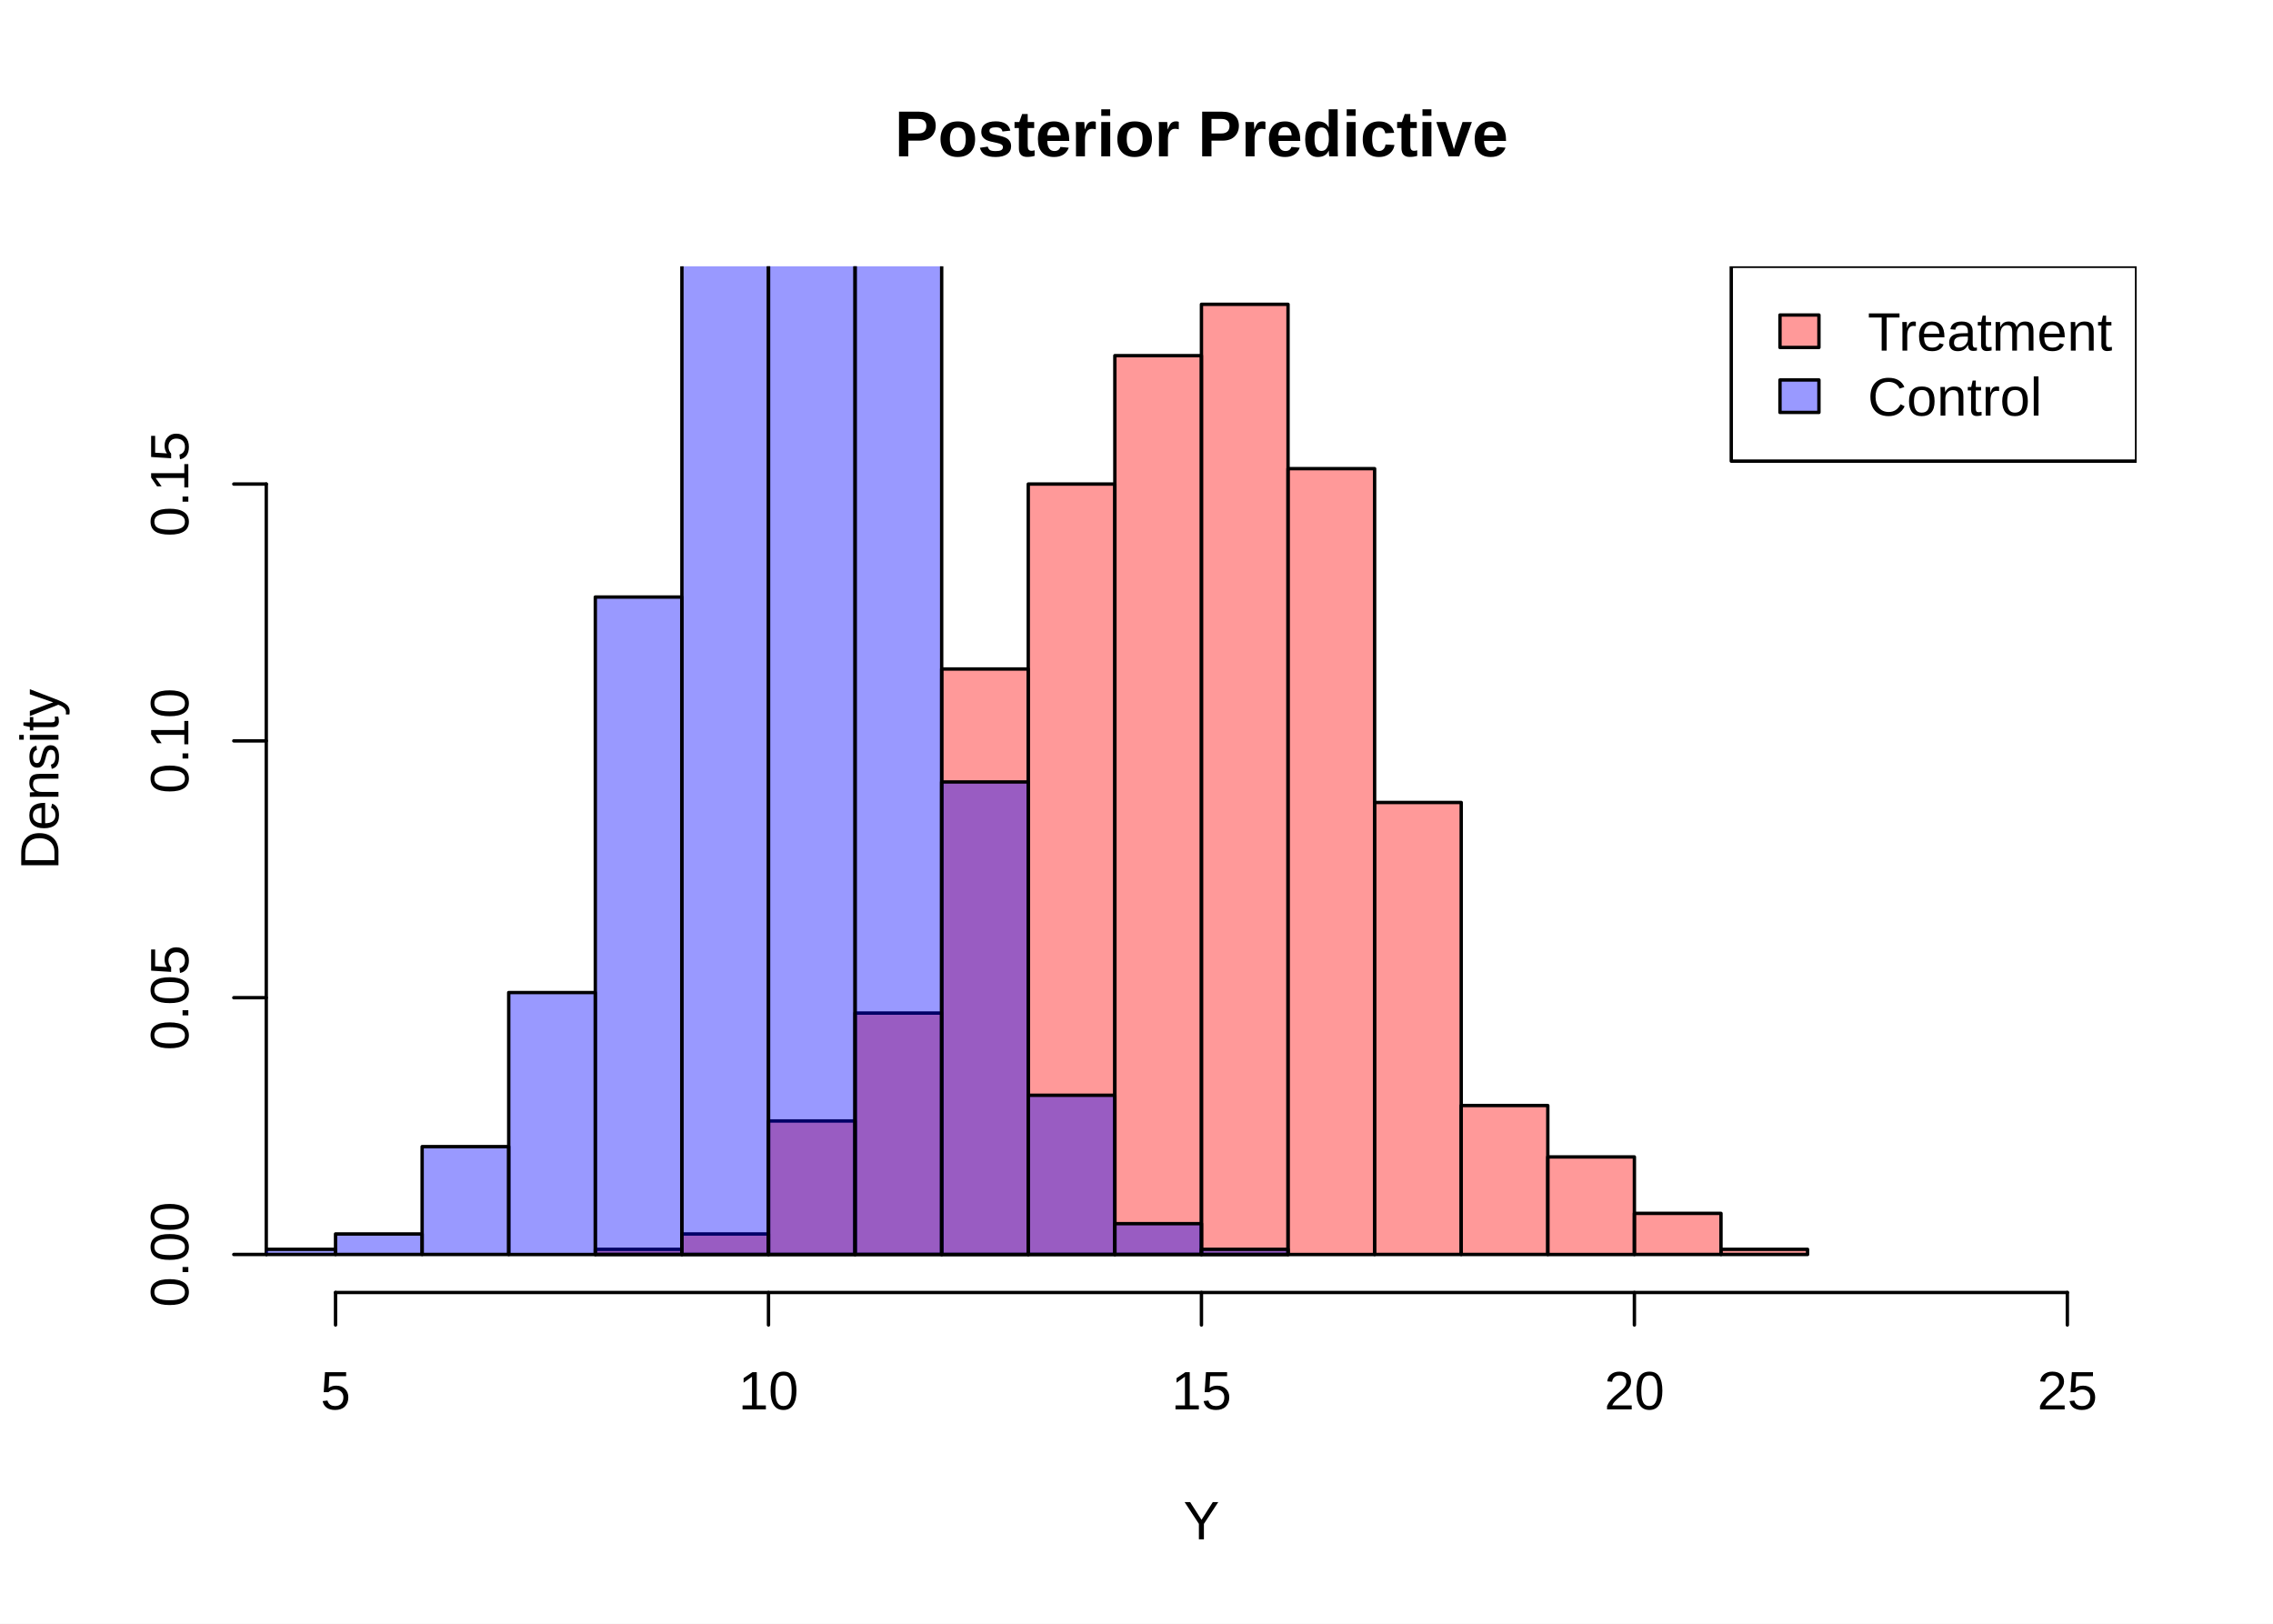
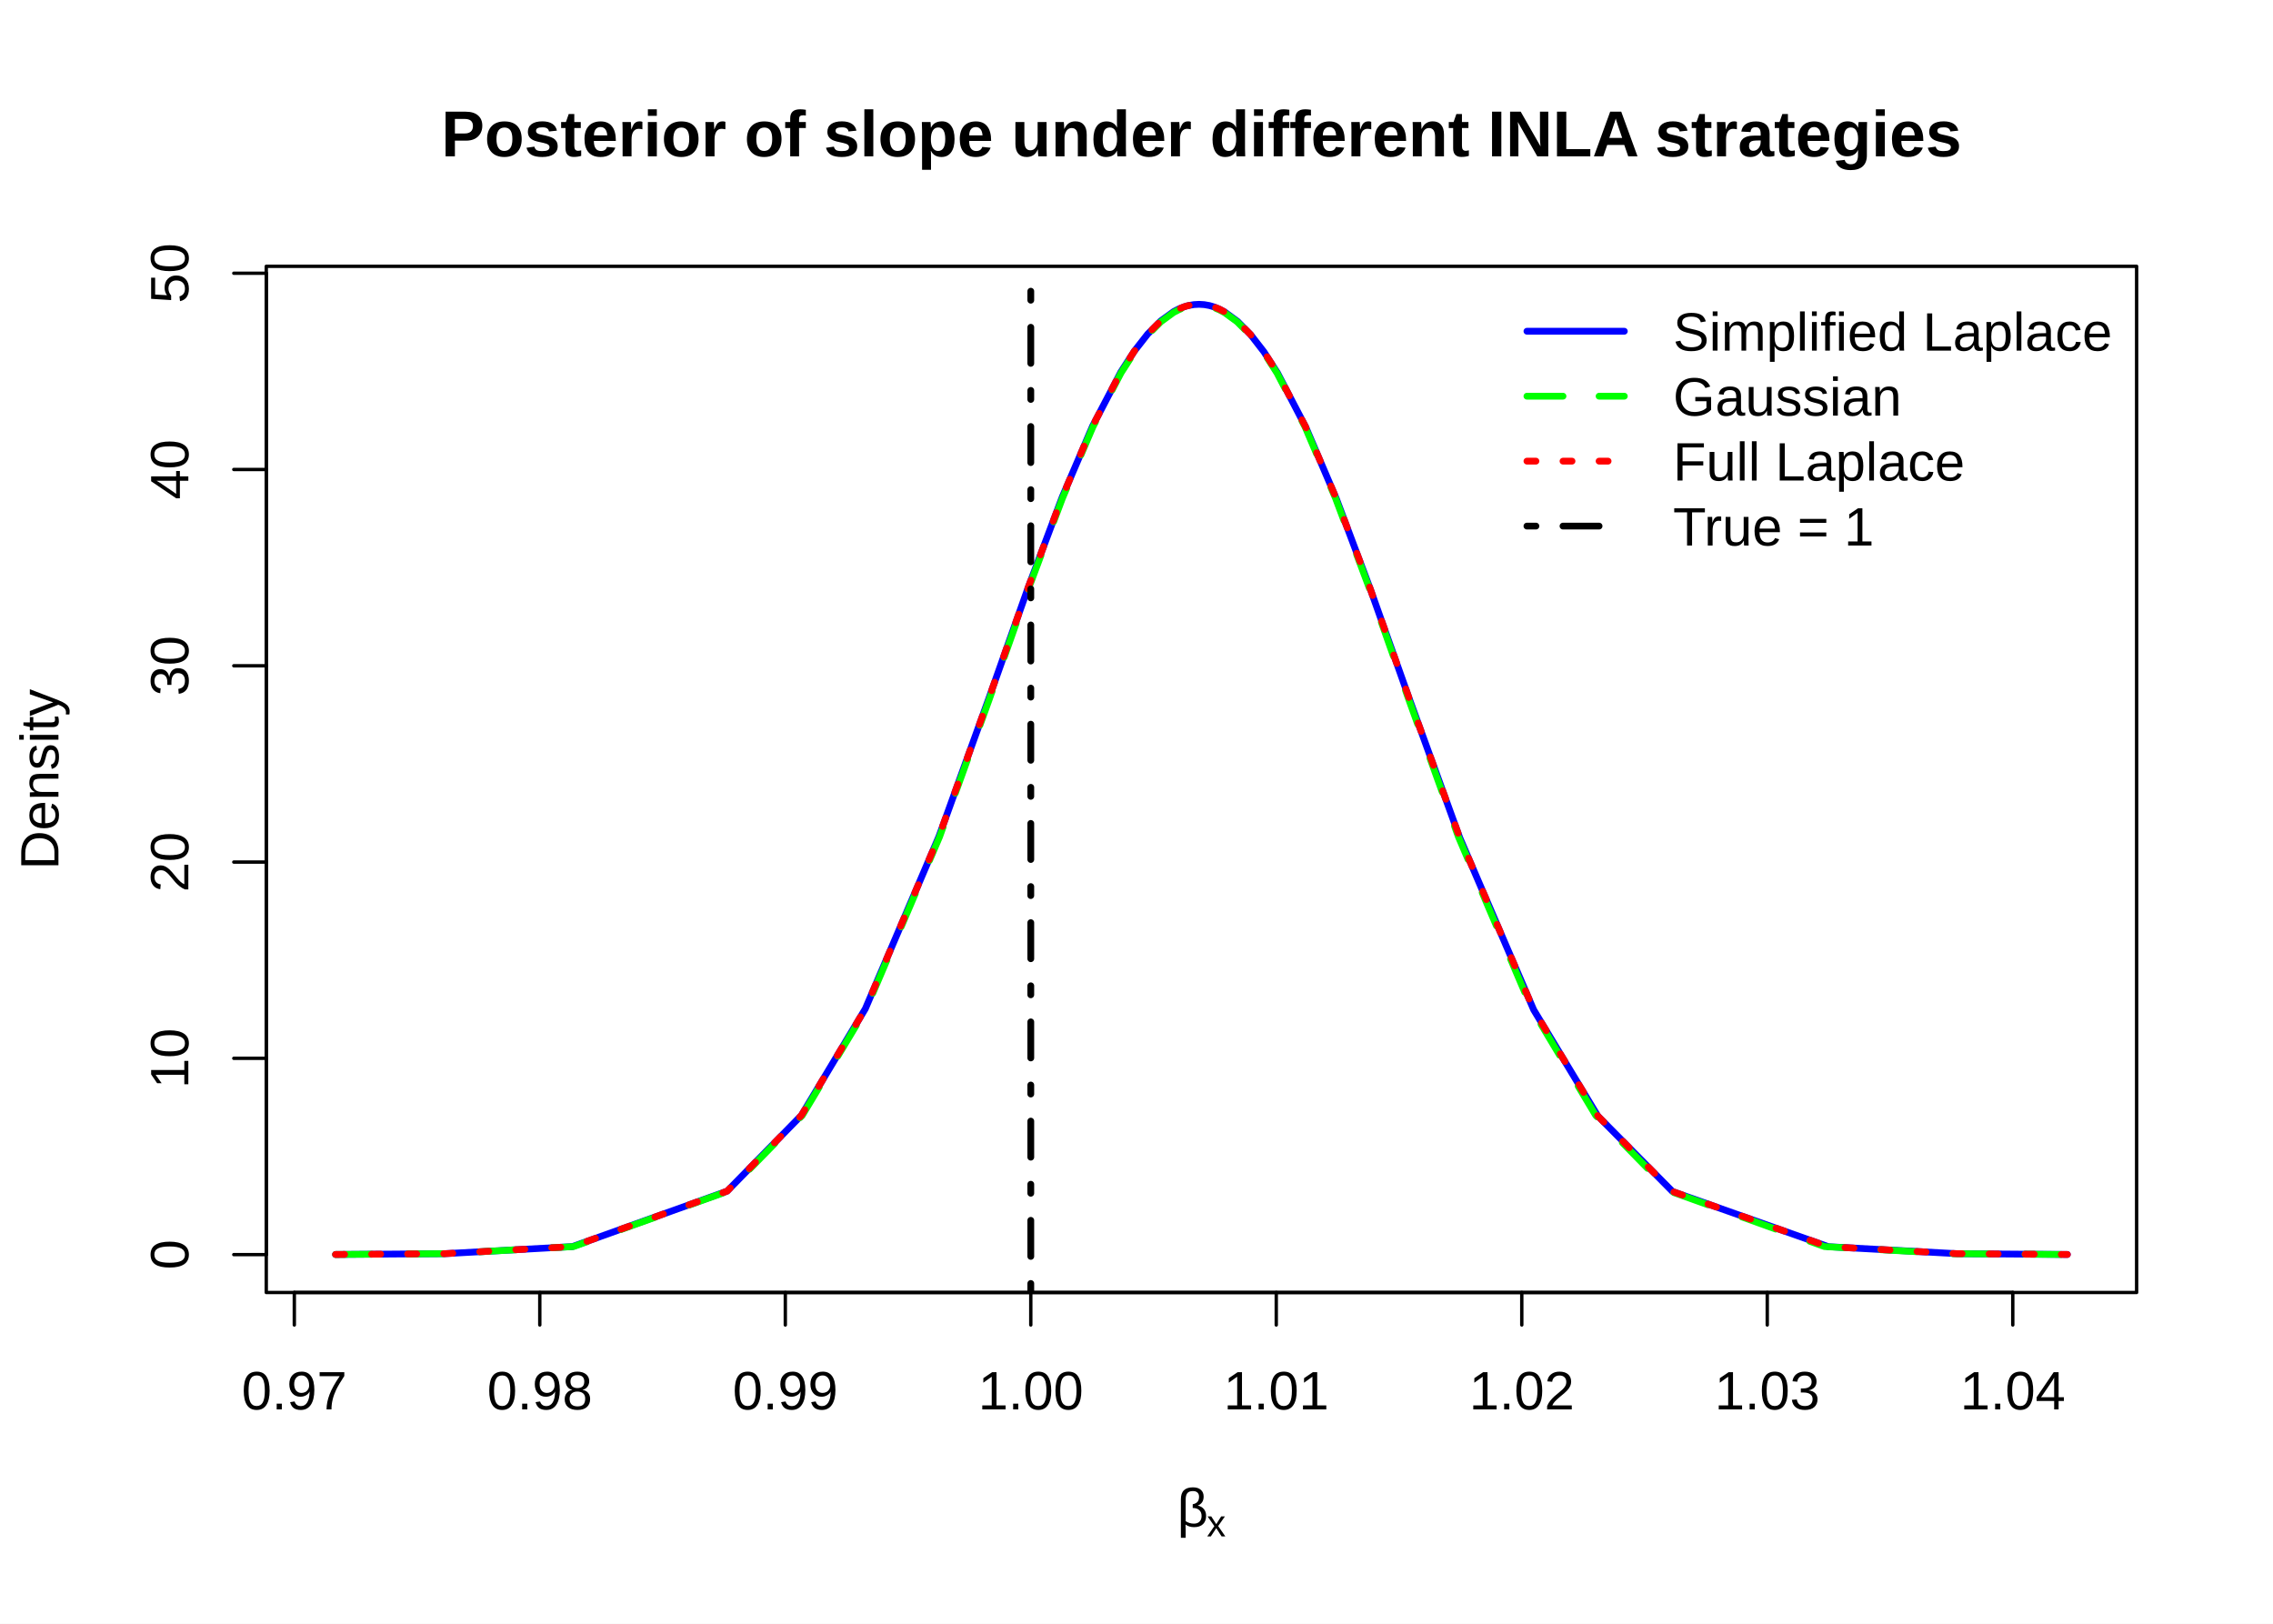
<svg xmlns="http://www.w3.org/2000/svg" class="svglite" width="504.00pt" height="360.00pt" viewBox="0 0 504.00 360.00">
  <defs>
    <style type="text/css">
    .svglite line, .svglite polyline, .svglite polygon, .svglite path, .svglite rect, .svglite circle {
      fill: none;
      stroke: #000000;
      stroke-linecap: round;
      stroke-linejoin: round;
      stroke-miterlimit: 10.00;
    }
    .svglite text {
      white-space: pre;
    }
  </style>
  </defs>
  <rect width="100%" height="100%" style="stroke: none; fill: #FFFFFF;" />
  <defs>
    <clipPath id="cpMC4wMHw1MDQuMDB8MC4wMHwzNjAuMDA=">
      <rect x="0.00" y="0.00" width="504.00" height="360.00" />
    </clipPath>
  </defs>
  <g clip-path="url(#cpMC4wMHw1MDQuMDB8MC4wMHwzNjAuMDA=)">
-     <text x="266.40" y="34.67" text-anchor="middle" style="font-size: 14.40px; font-weight: bold; font-family: &quot;Arial&quot;;" textLength="135.99px" lengthAdjust="spacingAndGlyphs">Posterior Predictive</text>
-     <text x="266.40" y="341.28" text-anchor="middle" style="font-size: 12.00px; font-family: &quot;Arial&quot;;" textLength="8.01px" lengthAdjust="spacingAndGlyphs">Y</text>
-     <text transform="translate(12.96,172.80) rotate(-90)" text-anchor="middle" style="font-size: 12.00px; font-family: &quot;Arial&quot;;" textLength="40.02px" lengthAdjust="spacingAndGlyphs">Density</text>
-     <line x1="74.40" y1="286.56" x2="458.40" y2="286.56" style="stroke-width: 0.75;" />
-     <line x1="74.40" y1="286.56" x2="74.40" y2="293.76" style="stroke-width: 0.75;" />
-     <line x1="170.40" y1="286.56" x2="170.40" y2="293.76" style="stroke-width: 0.75;" />
-     <line x1="266.40" y1="286.56" x2="266.40" y2="293.76" style="stroke-width: 0.75;" />
-     <line x1="362.40" y1="286.56" x2="362.40" y2="293.76" style="stroke-width: 0.75;" />
-     <line x1="458.40" y1="286.56" x2="458.40" y2="293.76" style="stroke-width: 0.75;" />
-     <text x="74.40" y="312.48" text-anchor="middle" style="font-size: 12.00px; font-family: &quot;Arial&quot;;" textLength="6.67px" lengthAdjust="spacingAndGlyphs">5</text>
-     <text x="170.40" y="312.48" text-anchor="middle" style="font-size: 12.00px; font-family: &quot;Arial&quot;;" textLength="13.35px" lengthAdjust="spacingAndGlyphs">10</text>
-     <text x="266.40" y="312.48" text-anchor="middle" style="font-size: 12.00px; font-family: &quot;Arial&quot;;" textLength="13.35px" lengthAdjust="spacingAndGlyphs">15</text>
-     <text x="362.40" y="312.48" text-anchor="middle" style="font-size: 12.00px; font-family: &quot;Arial&quot;;" textLength="13.35px" lengthAdjust="spacingAndGlyphs">20</text>
-     <text x="458.40" y="312.48" text-anchor="middle" style="font-size: 12.00px; font-family: &quot;Arial&quot;;" textLength="13.35px" lengthAdjust="spacingAndGlyphs">25</text>
-     <line x1="59.04" y1="278.13" x2="59.04" y2="107.32" style="stroke-width: 0.75;" />
-     <line x1="59.04" y1="278.13" x2="51.84" y2="278.13" style="stroke-width: 0.75;" />
-     <line x1="59.04" y1="221.20" x2="51.84" y2="221.20" style="stroke-width: 0.75;" />
-     <line x1="59.04" y1="164.26" x2="51.84" y2="164.26" style="stroke-width: 0.75;" />
-     <line x1="59.04" y1="107.32" x2="51.84" y2="107.32" style="stroke-width: 0.75;" />
-     <text transform="translate(41.76,278.13) rotate(-90)" text-anchor="middle" style="font-size: 12.00px; font-family: &quot;Arial&quot;;" textLength="23.36px" lengthAdjust="spacingAndGlyphs">0.00</text>
-     <text transform="translate(41.76,221.20) rotate(-90)" text-anchor="middle" style="font-size: 12.00px; font-family: &quot;Arial&quot;;" textLength="23.36px" lengthAdjust="spacingAndGlyphs">0.05</text>
-     <text transform="translate(41.76,164.26) rotate(-90)" text-anchor="middle" style="font-size: 12.00px; font-family: &quot;Arial&quot;;" textLength="23.36px" lengthAdjust="spacingAndGlyphs">0.10</text>
-     <text transform="translate(41.76,107.32) rotate(-90)" text-anchor="middle" style="font-size: 12.00px; font-family: &quot;Arial&quot;;" textLength="23.36px" lengthAdjust="spacingAndGlyphs">0.15</text>
-   </g>
+ </g>
  <defs>
    <clipPath id="cpNTkuMDR8NDczLjc2fDU5LjA0fDI4Ni41Ng==">
      <rect x="59.04" y="59.04" width="414.72" height="227.52" />
    </clipPath>
  </defs>
  <g clip-path="url(#cpNTkuMDR8NDczLjc2fDU5LjA0fDI4Ni41Ng==)">
-     <rect x="132.00" y="276.99" width="19.20" height="1.14" style="stroke-width: 0.75; fill: #FF0000; fill-opacity: 0.40;" />
-     <rect x="151.20" y="273.58" width="19.20" height="4.55" style="stroke-width: 0.75; fill: #FF0000; fill-opacity: 0.40;" />
-     <rect x="170.40" y="248.53" width="19.20" height="29.61" style="stroke-width: 0.75; fill: #FF0000; fill-opacity: 0.40;" />
-     <rect x="189.60" y="224.61" width="19.20" height="53.52" style="stroke-width: 0.75; fill: #FF0000; fill-opacity: 0.40;" />
-     <rect x="208.80" y="148.32" width="19.20" height="129.82" style="stroke-width: 0.75; fill: #FF0000; fill-opacity: 0.40;" />
-     <rect x="228.00" y="107.32" width="19.20" height="170.81" style="stroke-width: 0.75; fill: #FF0000; fill-opacity: 0.40;" />
-     <rect x="247.20" y="78.85" width="19.20" height="199.28" style="stroke-width: 0.75; fill: #FF0000; fill-opacity: 0.40;" />
-     <rect x="266.40" y="67.47" width="19.20" height="210.67" style="stroke-width: 0.75; fill: #FF0000; fill-opacity: 0.40;" />
-     <rect x="285.60" y="103.91" width="19.20" height="174.23" style="stroke-width: 0.75; fill: #FF0000; fill-opacity: 0.40;" />
-     <rect x="304.80" y="177.92" width="19.20" height="100.21" style="stroke-width: 0.75; fill: #FF0000; fill-opacity: 0.40;" />
-     <rect x="324.00" y="245.11" width="19.20" height="33.02" style="stroke-width: 0.75; fill: #FF0000; fill-opacity: 0.40;" />
-     <rect x="343.20" y="256.50" width="19.20" height="21.64" style="stroke-width: 0.75; fill: #FF0000; fill-opacity: 0.40;" />
-     <rect x="362.40" y="269.02" width="19.20" height="9.11" style="stroke-width: 0.75; fill: #FF0000; fill-opacity: 0.40;" />
-     <rect x="381.60" y="276.99" width="19.20" height="1.14" style="stroke-width: 0.75; fill: #FF0000; fill-opacity: 0.40;" />
-     <rect x="55.20" y="276.99" width="19.20" height="1.14" style="stroke-width: 0.75; fill: #0000FF; fill-opacity: 0.40;" />
-     <rect x="74.40" y="273.58" width="19.20" height="4.55" style="stroke-width: 0.75; fill: #0000FF; fill-opacity: 0.40;" />
-     <rect x="93.60" y="254.22" width="19.20" height="23.91" style="stroke-width: 0.75; fill: #0000FF; fill-opacity: 0.40;" />
-     <rect x="112.80" y="220.06" width="19.20" height="58.08" style="stroke-width: 0.75; fill: #0000FF; fill-opacity: 0.40;" />
-     <rect x="132.00" y="132.37" width="19.20" height="145.76" style="stroke-width: 0.75; fill: #0000FF; fill-opacity: 0.40;" />
-     <rect x="151.20" y="41.28" width="19.20" height="236.86" style="stroke-width: 0.75; fill: #0000FF; fill-opacity: 0.40;" />
-     <rect x="170.40" y="-16.80" width="19.20" height="294.93" style="stroke-width: 0.75; fill: #0000FF; fill-opacity: 0.40;" />
-     <rect x="189.60" y="52.66" width="19.20" height="225.47" style="stroke-width: 0.75; fill: #0000FF; fill-opacity: 0.40;" />
-     <rect x="208.80" y="173.37" width="19.20" height="104.76" style="stroke-width: 0.75; fill: #0000FF; fill-opacity: 0.40;" />
-     <rect x="228.00" y="242.83" width="19.20" height="35.30" style="stroke-width: 0.75; fill: #0000FF; fill-opacity: 0.40;" />
-     <rect x="247.20" y="271.30" width="19.20" height="6.83" style="stroke-width: 0.75; fill: #0000FF; fill-opacity: 0.40;" />
-     <rect x="266.40" y="276.99" width="19.20" height="1.14" style="stroke-width: 0.75; fill: #0000FF; fill-opacity: 0.40;" />
-     <rect x="383.88" y="59.04" width="89.88" height="43.20" style="stroke-width: 0.75; fill: #FFFFFF;" />
-     <rect x="394.68" y="69.84" width="8.64" height="7.20" style="stroke-width: 0.75; fill: #FF0000; fill-opacity: 0.40;" />
-     <rect x="394.68" y="84.24" width="8.64" height="7.20" style="stroke-width: 0.75; fill: #0000FF; fill-opacity: 0.40;" />
-     <text x="414.12" y="77.74" style="font-size: 12.00px; font-family: &quot;Arial&quot;;" textLength="54.24px" lengthAdjust="spacingAndGlyphs">Treatment</text>
-     <text x="414.12" y="92.14" style="font-size: 12.00px; font-family: &quot;Arial&quot;;" textLength="38.69px" lengthAdjust="spacingAndGlyphs">Control</text>
+     <polyline points="74.40,278.13 98.71,277.95 126.92,276.38 161.23,264.09 177.70,247.28 191.87,223.66 208.21,185.41 219.23,154.93 228.00,130.20 235.52,110.23 242.28,94.43 248.54,82.46 251.54,77.82 254.48,74.06 257.37,71.16 260.23,69.09 261.37,68.50 262.50,68.04 263.07,67.86 263.63,67.72 264.76,67.53 265.89,67.47 267.02,67.54 268.15,67.74 268.71,67.90 269.28,68.08 270.41,68.55 271.55,69.16 274.41,71.26 277.30,74.19 280.25,77.99 283.25,82.66 289.52,94.68 296.29,110.52 303.82,130.53 312.61,155.26 323.67,185.71 340.07,223.89 354.30,247.44 370.86,264.17 405.41,276.40 433.86,277.95 458.40,278.13 " style="stroke-width: 1.50; stroke: #0000FF;" />
+   </g>
+   <g clip-path="url(#cpMC4wMHw1MDQuMDB8MC4wMHwzNjAuMDA=)">
+     <line x1="65.26" y1="286.56" x2="446.30" y2="286.56" style="stroke-width: 0.75;" />
+     <line x1="65.26" y1="286.56" x2="65.26" y2="293.76" style="stroke-width: 0.75;" />
+     <line x1="119.69" y1="286.56" x2="119.69" y2="293.76" style="stroke-width: 0.75;" />
+     <line x1="174.13" y1="286.56" x2="174.13" y2="293.76" style="stroke-width: 0.75;" />
+     <line x1="228.56" y1="286.56" x2="228.56" y2="293.76" style="stroke-width: 0.75;" />
+     <line x1="282.99" y1="286.56" x2="282.99" y2="293.76" style="stroke-width: 0.75;" />
+     <line x1="337.43" y1="286.56" x2="337.43" y2="293.76" style="stroke-width: 0.75;" />
+     <line x1="391.86" y1="286.56" x2="391.86" y2="293.76" style="stroke-width: 0.75;" />
+     <line x1="446.30" y1="286.56" x2="446.30" y2="293.76" style="stroke-width: 0.75;" />
+     <text x="65.26" y="312.48" text-anchor="middle" style="font-size: 12.00px; font-family: &quot;Arial&quot;;" textLength="23.36px" lengthAdjust="spacingAndGlyphs">0.97</text>
+     <text x="119.69" y="312.48" text-anchor="middle" style="font-size: 12.00px; font-family: &quot;Arial&quot;;" textLength="23.36px" lengthAdjust="spacingAndGlyphs">0.98</text>
+     <text x="174.13" y="312.48" text-anchor="middle" style="font-size: 12.00px; font-family: &quot;Arial&quot;;" textLength="23.36px" lengthAdjust="spacingAndGlyphs">0.99</text>
+     <text x="228.56" y="312.48" text-anchor="middle" style="font-size: 12.00px; font-family: &quot;Arial&quot;;" textLength="23.36px" lengthAdjust="spacingAndGlyphs">1.00</text>
+     <text x="282.99" y="312.48" text-anchor="middle" style="font-size: 12.00px; font-family: &quot;Arial&quot;;" textLength="23.36px" lengthAdjust="spacingAndGlyphs">1.01</text>
+     <text x="337.43" y="312.48" text-anchor="middle" style="font-size: 12.00px; font-family: &quot;Arial&quot;;" textLength="23.36px" lengthAdjust="spacingAndGlyphs">1.02</text>
+     <text x="391.86" y="312.48" text-anchor="middle" style="font-size: 12.00px; font-family: &quot;Arial&quot;;" textLength="23.36px" lengthAdjust="spacingAndGlyphs">1.03</text>
+     <text x="446.30" y="312.48" text-anchor="middle" style="font-size: 12.00px; font-family: &quot;Arial&quot;;" textLength="23.36px" lengthAdjust="spacingAndGlyphs">1.04</text>
+     <line x1="59.04" y1="278.16" x2="59.04" y2="60.58" style="stroke-width: 0.75;" />
+     <line x1="59.04" y1="278.16" x2="51.84" y2="278.16" style="stroke-width: 0.75;" />
+     <line x1="59.04" y1="234.64" x2="51.84" y2="234.64" style="stroke-width: 0.75;" />
+     <line x1="59.04" y1="191.13" x2="51.84" y2="191.13" style="stroke-width: 0.75;" />
+     <line x1="59.04" y1="147.61" x2="51.84" y2="147.61" style="stroke-width: 0.75;" />
+     <line x1="59.04" y1="104.09" x2="51.84" y2="104.09" style="stroke-width: 0.75;" />
+     <line x1="59.04" y1="60.58" x2="51.84" y2="60.58" style="stroke-width: 0.75;" />
+     <text transform="translate(41.76,278.16) rotate(-90)" text-anchor="middle" style="font-size: 12.00px; font-family: &quot;Arial&quot;;" textLength="6.67px" lengthAdjust="spacingAndGlyphs">0</text>
+     <text transform="translate(41.76,234.64) rotate(-90)" text-anchor="middle" style="font-size: 12.00px; font-family: &quot;Arial&quot;;" textLength="13.35px" lengthAdjust="spacingAndGlyphs">10</text>
+     <text transform="translate(41.76,191.13) rotate(-90)" text-anchor="middle" style="font-size: 12.00px; font-family: &quot;Arial&quot;;" textLength="13.35px" lengthAdjust="spacingAndGlyphs">20</text>
+     <text transform="translate(41.76,147.61) rotate(-90)" text-anchor="middle" style="font-size: 12.00px; font-family: &quot;Arial&quot;;" textLength="13.35px" lengthAdjust="spacingAndGlyphs">30</text>
+     <text transform="translate(41.76,104.09) rotate(-90)" text-anchor="middle" style="font-size: 12.00px; font-family: &quot;Arial&quot;;" textLength="13.35px" lengthAdjust="spacingAndGlyphs">40</text>
+     <text transform="translate(41.76,60.58) rotate(-90)" text-anchor="middle" style="font-size: 12.00px; font-family: &quot;Arial&quot;;" textLength="13.35px" lengthAdjust="spacingAndGlyphs">50</text>
+     <polygon points="59.04,286.56 473.76,286.56 473.76,59.04 59.04,59.04 " style="stroke-width: 0.75;" />
+     <text x="266.40" y="34.67" text-anchor="middle" style="font-size: 14.40px; font-weight: bold; font-family: &quot;Arial&quot;;" textLength="336.96px" lengthAdjust="spacingAndGlyphs">Posterior of slope under different INLA strategies</text>
+     <text x="261.01" y="338.46" style="font-size: 12.00px; font-family: &quot;Arial&quot;;" textLength="6.57px" lengthAdjust="spacingAndGlyphs">β</text>
+     <text x="267.59" y="340.64" style="font-size: 8.40px; font-family: &quot;Arial&quot;;" textLength="4.20px" lengthAdjust="spacingAndGlyphs">x</text>
+     <text transform="translate(12.96,172.80) rotate(-90)" text-anchor="middle" style="font-size: 12.00px; font-family: &quot;Arial&quot;;" textLength="40.02px" lengthAdjust="spacingAndGlyphs">Density</text>
+   </g>
+   <g clip-path="url(#cpNTkuMDR8NDczLjc2fDU5LjA0fDI4Ni41Ng==)">
+     <polyline points="74.42,278.13 98.92,277.95 127.15,276.38 161.43,264.09 177.88,247.31 192.02,223.73 208.33,185.54 219.33,155.11 228.08,130.42 235.58,110.46 242.32,94.67 248.56,82.69 251.55,78.05 254.48,74.28 257.37,71.36 260.21,69.28 261.35,68.69 262.48,68.22 263.04,68.04 263.60,67.89 264.73,67.69 265.85,67.63 266.98,67.69 268.11,67.89 268.67,68.04 269.23,68.22 270.36,68.69 271.49,69.28 274.34,71.36 277.23,74.28 280.16,78.05 283.15,82.69 289.39,94.67 296.13,110.46 303.63,130.42 312.38,155.11 323.38,185.54 339.68,223.73 353.83,247.31 370.27,264.09 404.56,276.38 432.79,277.95 457.29,278.13 " style="stroke-width: 1.50; stroke: #00FF00; stroke-dasharray: 8.00,8.00;" />
+     <polyline points="74.40,278.13 98.71,277.95 126.92,276.38 161.23,264.09 177.70,247.28 191.87,223.66 208.21,185.41 219.23,154.93 228.00,130.20 235.52,110.23 242.28,94.43 248.54,82.46 251.54,77.82 254.48,74.06 257.37,71.16 260.23,69.09 261.37,68.50 262.50,68.04 263.07,67.86 263.63,67.72 264.76,67.53 265.89,67.47 267.02,67.54 268.15,67.74 268.71,67.90 269.28,68.08 270.41,68.55 271.55,69.16 274.41,71.26 277.30,74.19 280.25,77.99 283.25,82.66 289.52,94.68 296.29,110.52 303.82,130.53 312.61,155.26 323.67,185.71 340.07,223.89 354.30,247.44 370.86,264.17 405.41,276.40 433.86,277.95 458.40,278.13 " style="stroke-width: 1.50; stroke: #FF0000; stroke-dasharray: 2.00,6.00;" />
+     <line x1="228.56" y1="286.56" x2="228.56" y2="59.04" style="stroke-width: 1.50; stroke-dasharray: 2.00,6.00,8.00,6.00;" />
+     <line x1="338.57" y1="73.44" x2="360.17" y2="73.44" style="stroke-width: 1.50; stroke: #0000FF;" />
+     <line x1="338.57" y1="87.84" x2="360.17" y2="87.84" style="stroke-width: 1.50; stroke: #00FF00; stroke-dasharray: 8.00,8.00;" />
+     <line x1="338.57" y1="102.24" x2="360.17" y2="102.24" style="stroke-width: 1.50; stroke: #FF0000; stroke-dasharray: 2.00,6.00;" />
+     <line x1="338.57" y1="116.64" x2="360.17" y2="116.64" style="stroke-width: 1.50; stroke-dasharray: 2.00,6.00,8.00,6.00;" />
+     <text x="370.97" y="77.74" style="font-size: 12.00px; font-family: &quot;Arial&quot;;" textLength="97.39px" lengthAdjust="spacingAndGlyphs">Simplified Laplace</text>
+     <text x="370.97" y="92.14" style="font-size: 12.00px; font-family: &quot;Arial&quot;;" textLength="50.71px" lengthAdjust="spacingAndGlyphs">Gaussian</text>
+     <text x="370.97" y="106.54" style="font-size: 12.00px; font-family: &quot;Arial&quot;;" textLength="64.71px" lengthAdjust="spacingAndGlyphs">Full Laplace</text>
+     <text x="370.97" y="120.94" style="font-size: 12.00px; font-family: &quot;Arial&quot;;" textLength="44.58px" lengthAdjust="spacingAndGlyphs">True = 1</text>
  </g>
</svg>
